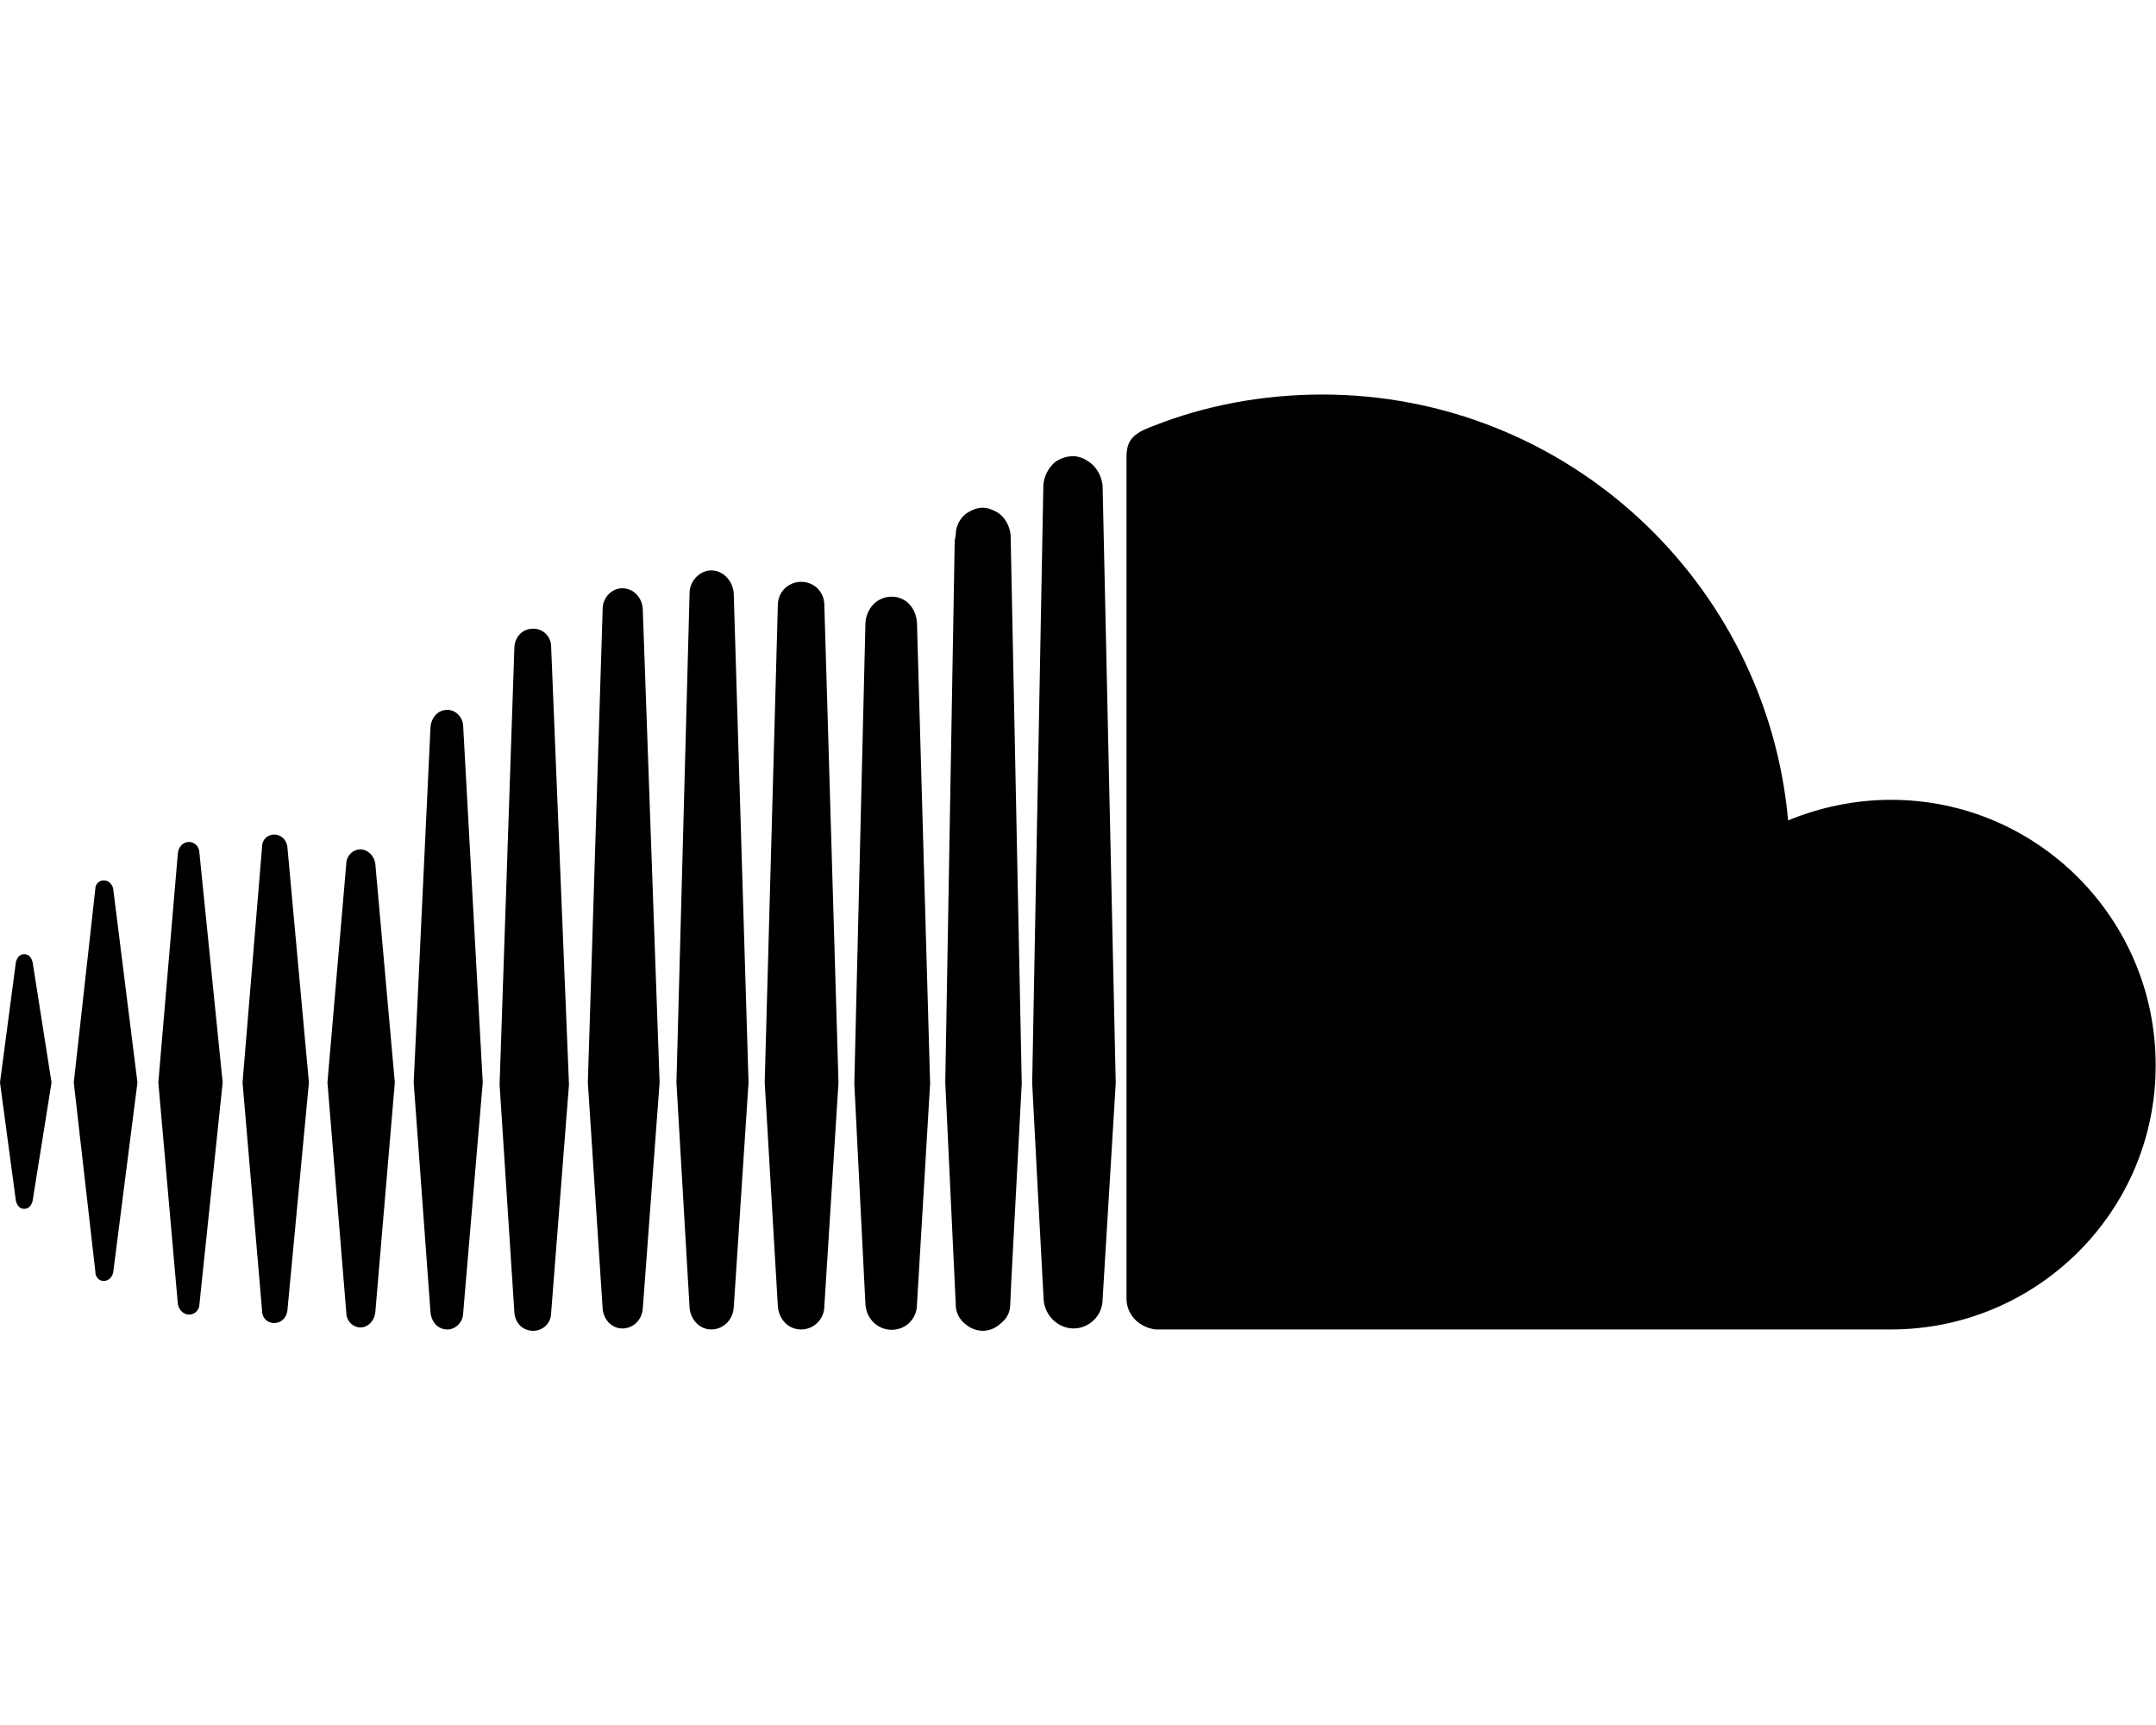
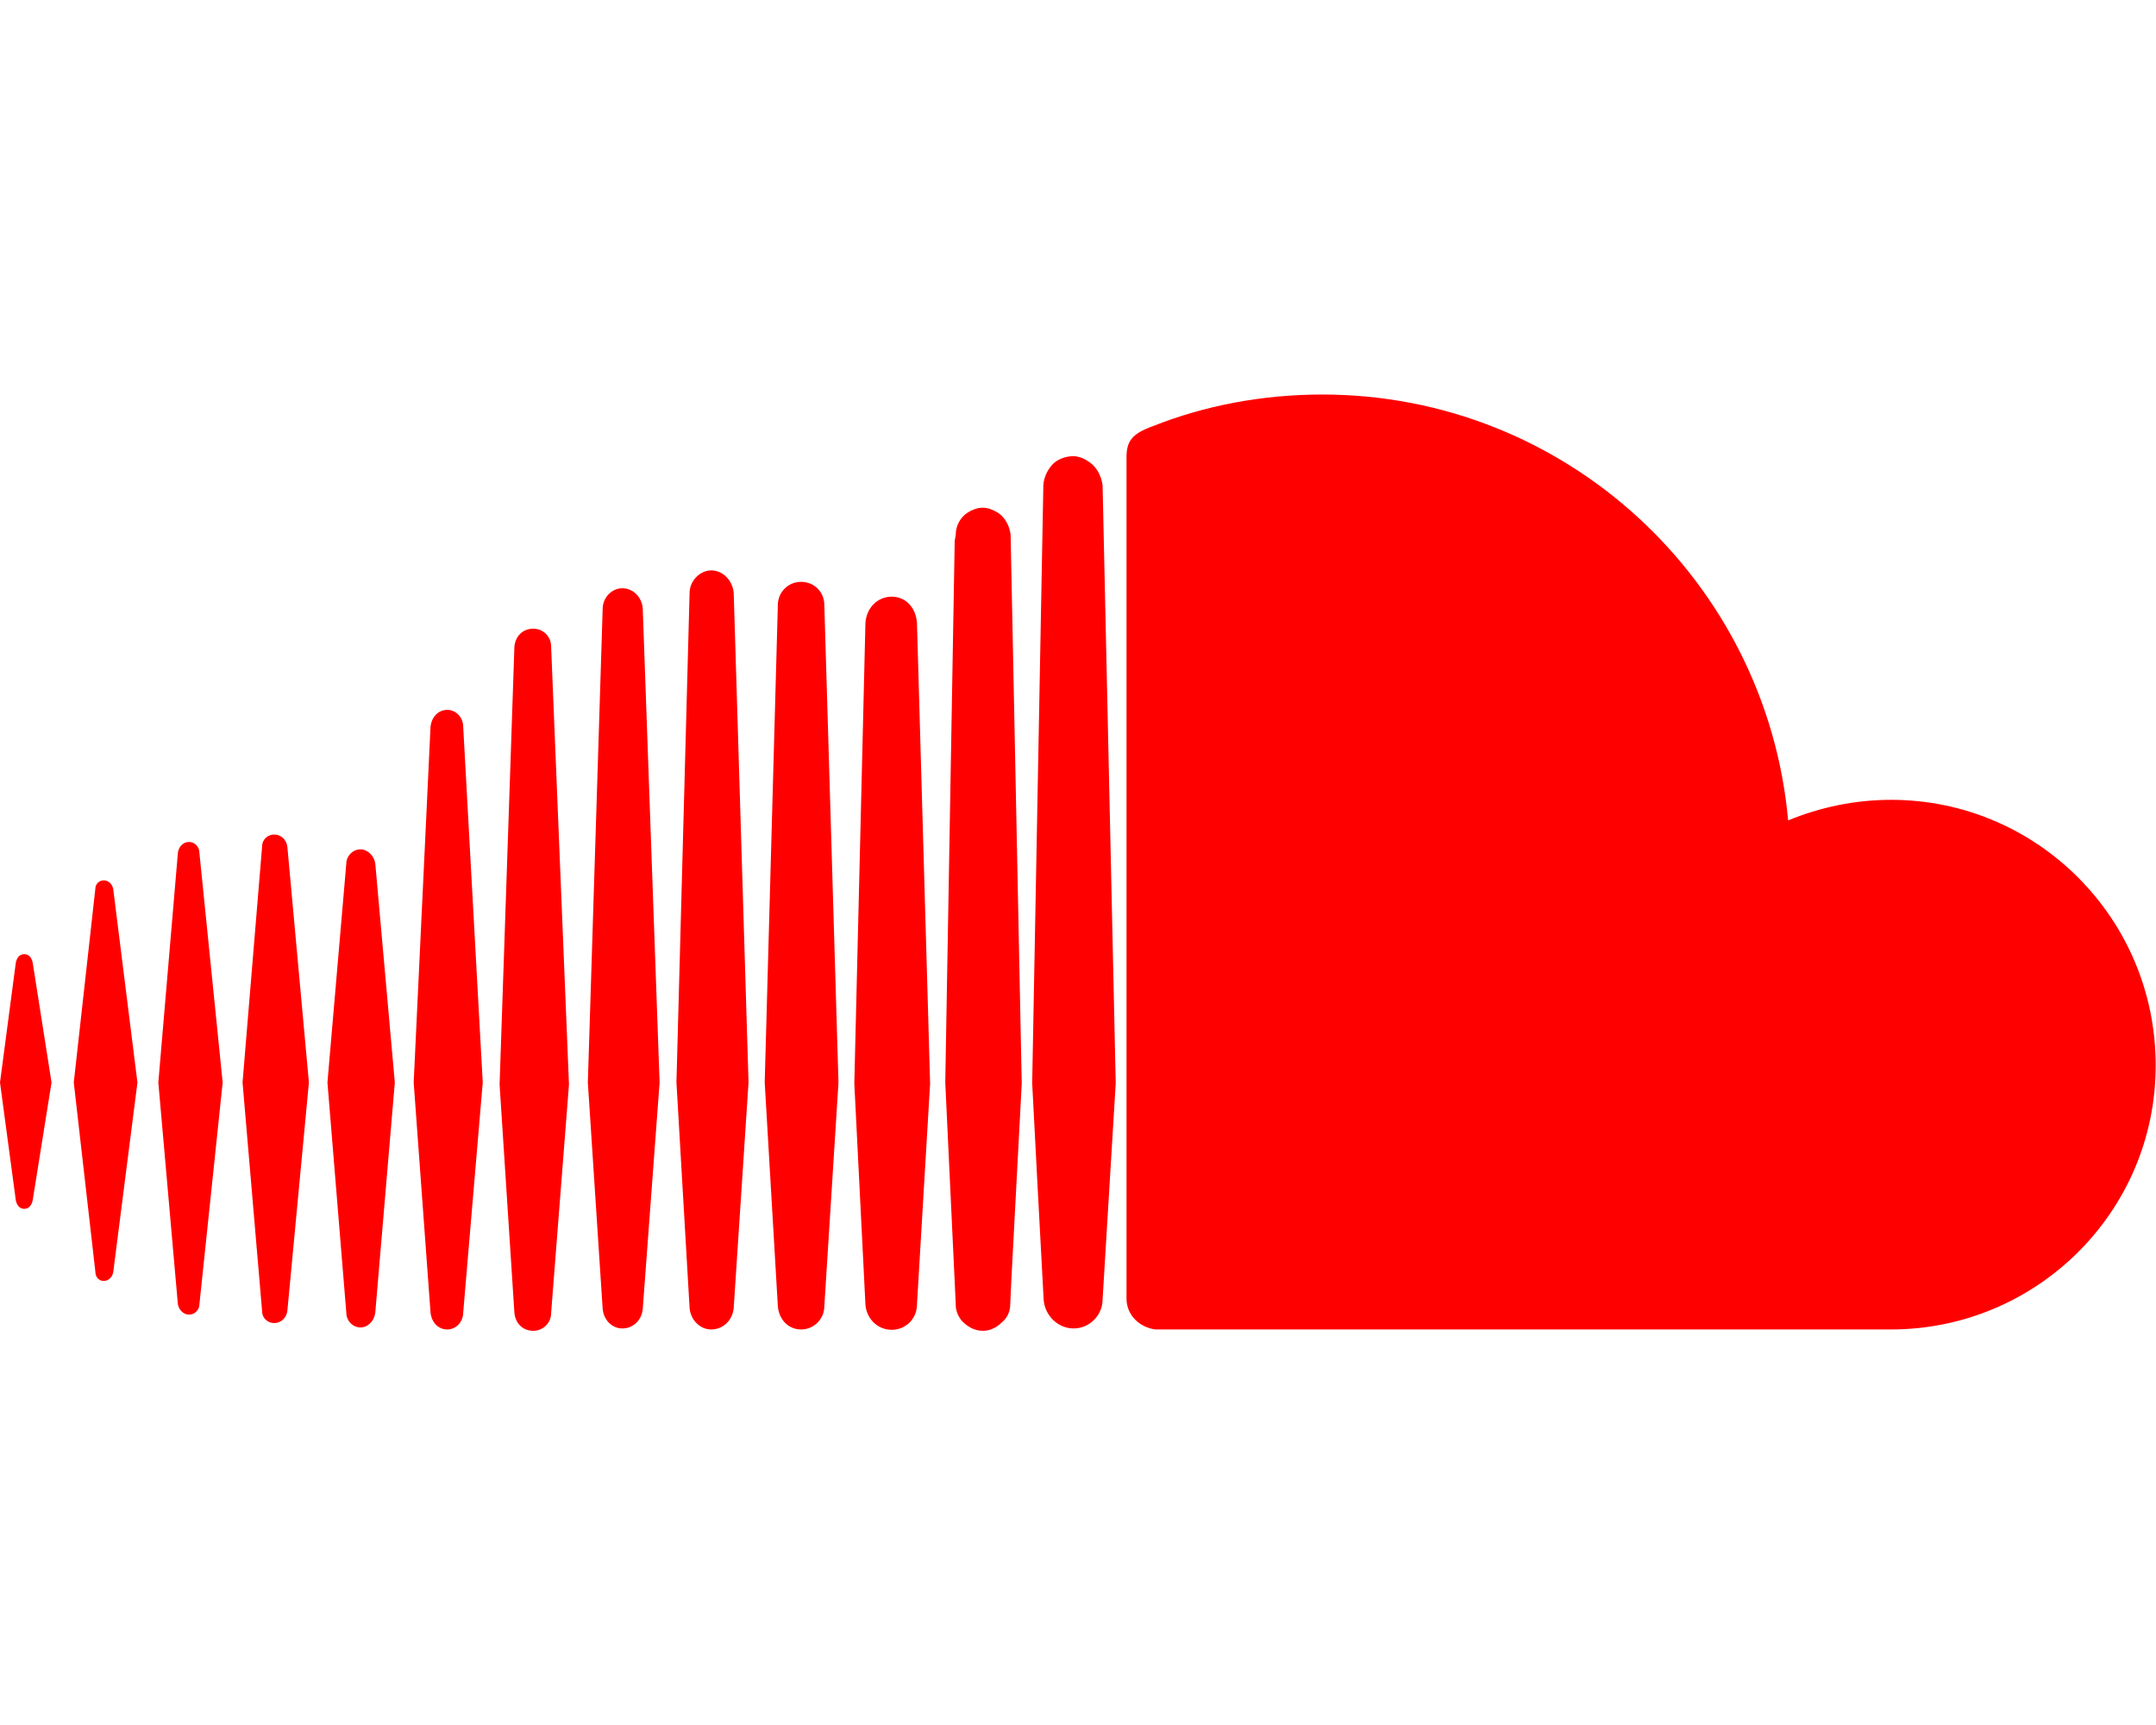
<svg xmlns="http://www.w3.org/2000/svg" aria-hidden="true" focusable="false" data-prefix="fab" data-icon="soundcloud" class="svg-inline--fa fa-soundcloud fa-w-20" role="img" viewBox="0 0 640 512">
-   <path fill="currentColor" d="M111.4 256.3l5.8 65-5.8 68.3c-.3 2.5-2.2 4.4-4.4 4.4s-4.2-1.9-4.2-4.4l-5.6-68.3 5.6-65c0-2.2 1.9-4.2 4.2-4.2 2.2 0 4.1 2 4.4 4.2zm21.4-45.6c-2.8 0-4.7 2.2-5 5l-5 105.6 5 68.3c.3 2.8 2.2 5 5 5 2.5 0 4.7-2.2 4.7-5l5.8-68.3-5.8-105.6c0-2.8-2.2-5-4.7-5zm25.5-24.1c-3.1 0-5.3 2.2-5.6 5.3l-4.4 130 4.4 67.8c.3 3.1 2.5 5.3 5.6 5.3 2.8 0 5.3-2.2 5.3-5.3l5.3-67.8-5.3-130c0-3.1-2.5-5.3-5.3-5.3zM7.2 283.2c-1.4 0-2.2 1.1-2.5 2.5L0 321.3l4.7 35c.3 1.4 1.1 2.5 2.5 2.5s2.2-1.1 2.5-2.5l5.6-35-5.6-35.6c-.3-1.4-1.1-2.5-2.5-2.5zm23.6-21.9c-1.4 0-2.5 1.1-2.5 2.5l-6.4 57.5 6.4 56.1c0 1.7 1.1 2.8 2.5 2.8s2.5-1.1 2.8-2.5l7.2-56.4-7.2-57.5c-.3-1.4-1.4-2.5-2.8-2.5zm25.3-11.4c-1.7 0-3.1 1.4-3.3 3.3L47 321.3l5.8 65.8c.3 1.7 1.7 3.1 3.3 3.1 1.7 0 3.1-1.4 3.1-3.1l6.9-65.8-6.9-68.1c0-1.9-1.4-3.3-3.1-3.3zm25.3-2.2c-1.9 0-3.6 1.4-3.6 3.6l-5.8 70 5.8 67.8c0 2.2 1.7 3.6 3.6 3.6s3.6-1.4 3.9-3.6l6.4-67.8-6.4-70c-.3-2.2-2-3.6-3.9-3.6zm241.4-110.9c-1.1-.8-2.8-1.4-4.2-1.4-2.2 0-4.2.8-5.6 1.9-1.9 1.7-3.1 4.2-3.3 6.7v.8l-3.3 176.7 1.7 32.5 1.7 31.7c.3 4.7 4.2 8.6 8.9 8.6s8.6-3.9 8.6-8.6l3.9-64.2-3.9-177.5c-.4-3-2-5.8-4.5-7.2zm-26.7 15.3c-1.4-.8-2.8-1.4-4.4-1.4s-3.1.6-4.4 1.4c-2.2 1.4-3.6 3.9-3.6 6.7l-.3 1.7-2.8 160.8s0 .3 3.1 65.6v.3c0 1.7.6 3.3 1.7 4.7 1.7 1.9 3.9 3.1 6.4 3.1 2.2 0 4.2-1.1 5.6-2.5 1.7-1.4 2.5-3.3 2.5-5.6l.3-6.7 3.1-58.6-3.3-162.8c-.3-2.8-1.7-5.3-3.9-6.7zm-111.4 22.5c-3.1 0-5.8 2.8-5.8 6.1l-4.4 140.6 4.4 67.2c.3 3.3 2.8 5.8 5.8 5.8 3.3 0 5.8-2.5 6.1-5.8l5-67.2-5-140.6c-.2-3.3-2.7-6.1-6.1-6.1zm376.7 62.8c-10.8 0-21.1 2.2-30.6 6.1-6.4-70.8-65.8-126.4-138.3-126.4-17.8 0-35 3.3-50.3 9.4-6.1 2.2-7.8 4.4-7.8 9.2v249.7c0 5 3.9 8.6 8.6 9.2h218.3c43.3 0 78.6-35 78.6-78.3.1-43.6-35.2-78.9-78.5-78.9zm-296.7-60.3c-4.2 0-7.5 3.3-7.8 7.8l-3.3 136.7 3.3 65.6c.3 4.2 3.6 7.5 7.8 7.5 4.2 0 7.5-3.3 7.5-7.5l3.9-65.6-3.9-136.7c-.3-4.5-3.3-7.8-7.5-7.8zm-53.6-7.8c-3.3 0-6.4 3.1-6.4 6.7l-3.9 145.3 3.9 66.9c.3 3.6 3.1 6.4 6.4 6.4 3.6 0 6.4-2.8 6.7-6.4l4.4-66.9-4.4-145.3c-.3-3.6-3.1-6.7-6.7-6.7zm26.7 3.4c-3.9 0-6.9 3.1-6.9 6.9L227 321.3l3.9 66.4c.3 3.9 3.1 6.9 6.9 6.9s6.9-3.1 6.9-6.9l4.2-66.4-4.2-141.7c0-3.9-3-6.9-6.9-6.9z" />
+   <path fill="#FF0000" d="M111.4 256.3l5.8 65-5.8 68.3c-.3 2.5-2.2 4.4-4.4 4.4s-4.2-1.9-4.2-4.4l-5.6-68.3 5.6-65c0-2.2 1.9-4.2 4.2-4.2 2.2 0 4.1 2 4.4 4.2zm21.4-45.6c-2.8 0-4.7 2.2-5 5l-5 105.6 5 68.3c.3 2.8 2.2 5 5 5 2.5 0 4.7-2.2 4.7-5l5.8-68.3-5.8-105.6c0-2.8-2.2-5-4.7-5zm25.5-24.1c-3.1 0-5.3 2.2-5.6 5.3l-4.4 130 4.4 67.8c.3 3.1 2.5 5.3 5.6 5.3 2.8 0 5.3-2.2 5.3-5.3l5.3-67.8-5.3-130c0-3.1-2.5-5.3-5.3-5.3zM7.2 283.2c-1.4 0-2.2 1.1-2.5 2.5L0 321.3l4.7 35c.3 1.4 1.1 2.5 2.5 2.5s2.2-1.1 2.5-2.5l5.6-35-5.6-35.6c-.3-1.4-1.1-2.5-2.5-2.5zm23.6-21.9c-1.4 0-2.5 1.1-2.5 2.5l-6.4 57.5 6.4 56.1c0 1.7 1.1 2.8 2.5 2.8s2.5-1.1 2.8-2.5l7.2-56.4-7.2-57.5c-.3-1.4-1.4-2.5-2.8-2.5zm25.3-11.4c-1.7 0-3.1 1.4-3.3 3.3L47 321.3l5.8 65.8c.3 1.7 1.7 3.1 3.3 3.1 1.7 0 3.1-1.4 3.1-3.1l6.9-65.8-6.9-68.1c0-1.9-1.4-3.3-3.1-3.3zm25.3-2.2c-1.9 0-3.6 1.4-3.6 3.6l-5.8 70 5.8 67.8c0 2.2 1.7 3.6 3.6 3.6s3.6-1.4 3.9-3.6l6.4-67.8-6.4-70c-.3-2.2-2-3.6-3.9-3.6zm241.4-110.9c-1.1-.8-2.8-1.4-4.2-1.4-2.2 0-4.2.8-5.6 1.9-1.9 1.7-3.1 4.2-3.3 6.7v.8l-3.3 176.7 1.7 32.5 1.7 31.7c.3 4.7 4.2 8.6 8.9 8.6s8.6-3.9 8.6-8.6l3.9-64.2-3.9-177.5c-.4-3-2-5.8-4.5-7.2zm-26.7 15.3c-1.4-.8-2.8-1.4-4.4-1.4s-3.1.6-4.4 1.4c-2.2 1.4-3.6 3.9-3.6 6.7l-.3 1.7-2.8 160.8s0 .3 3.1 65.6v.3c0 1.7.6 3.3 1.7 4.7 1.7 1.9 3.9 3.1 6.4 3.1 2.2 0 4.2-1.1 5.6-2.5 1.7-1.4 2.5-3.3 2.5-5.6l.3-6.7 3.1-58.6-3.3-162.8c-.3-2.8-1.7-5.3-3.9-6.7zm-111.4 22.5c-3.1 0-5.8 2.8-5.8 6.1l-4.4 140.6 4.4 67.2c.3 3.3 2.8 5.8 5.8 5.8 3.3 0 5.8-2.5 6.1-5.8l5-67.2-5-140.6c-.2-3.3-2.7-6.1-6.1-6.1zm376.7 62.8c-10.8 0-21.1 2.2-30.6 6.1-6.4-70.8-65.8-126.4-138.3-126.4-17.8 0-35 3.3-50.3 9.4-6.1 2.2-7.8 4.4-7.8 9.2v249.7c0 5 3.9 8.6 8.6 9.2h218.3c43.3 0 78.6-35 78.6-78.3.1-43.6-35.2-78.9-78.5-78.9zm-296.7-60.3c-4.2 0-7.5 3.3-7.8 7.8l-3.3 136.7 3.3 65.6c.3 4.2 3.6 7.5 7.8 7.5 4.2 0 7.5-3.3 7.5-7.5l3.9-65.6-3.9-136.7c-.3-4.5-3.3-7.8-7.5-7.8zm-53.6-7.8c-3.3 0-6.4 3.1-6.4 6.7l-3.9 145.3 3.9 66.9c.3 3.6 3.1 6.4 6.4 6.4 3.6 0 6.4-2.8 6.7-6.4l4.4-66.9-4.4-145.3c-.3-3.6-3.1-6.7-6.7-6.7zm26.7 3.4c-3.9 0-6.9 3.1-6.9 6.9L227 321.3l3.9 66.4c.3 3.9 3.1 6.9 6.9 6.9s6.9-3.1 6.9-6.9l4.2-66.4-4.2-141.7c0-3.9-3-6.9-6.9-6.9z" />
</svg>
